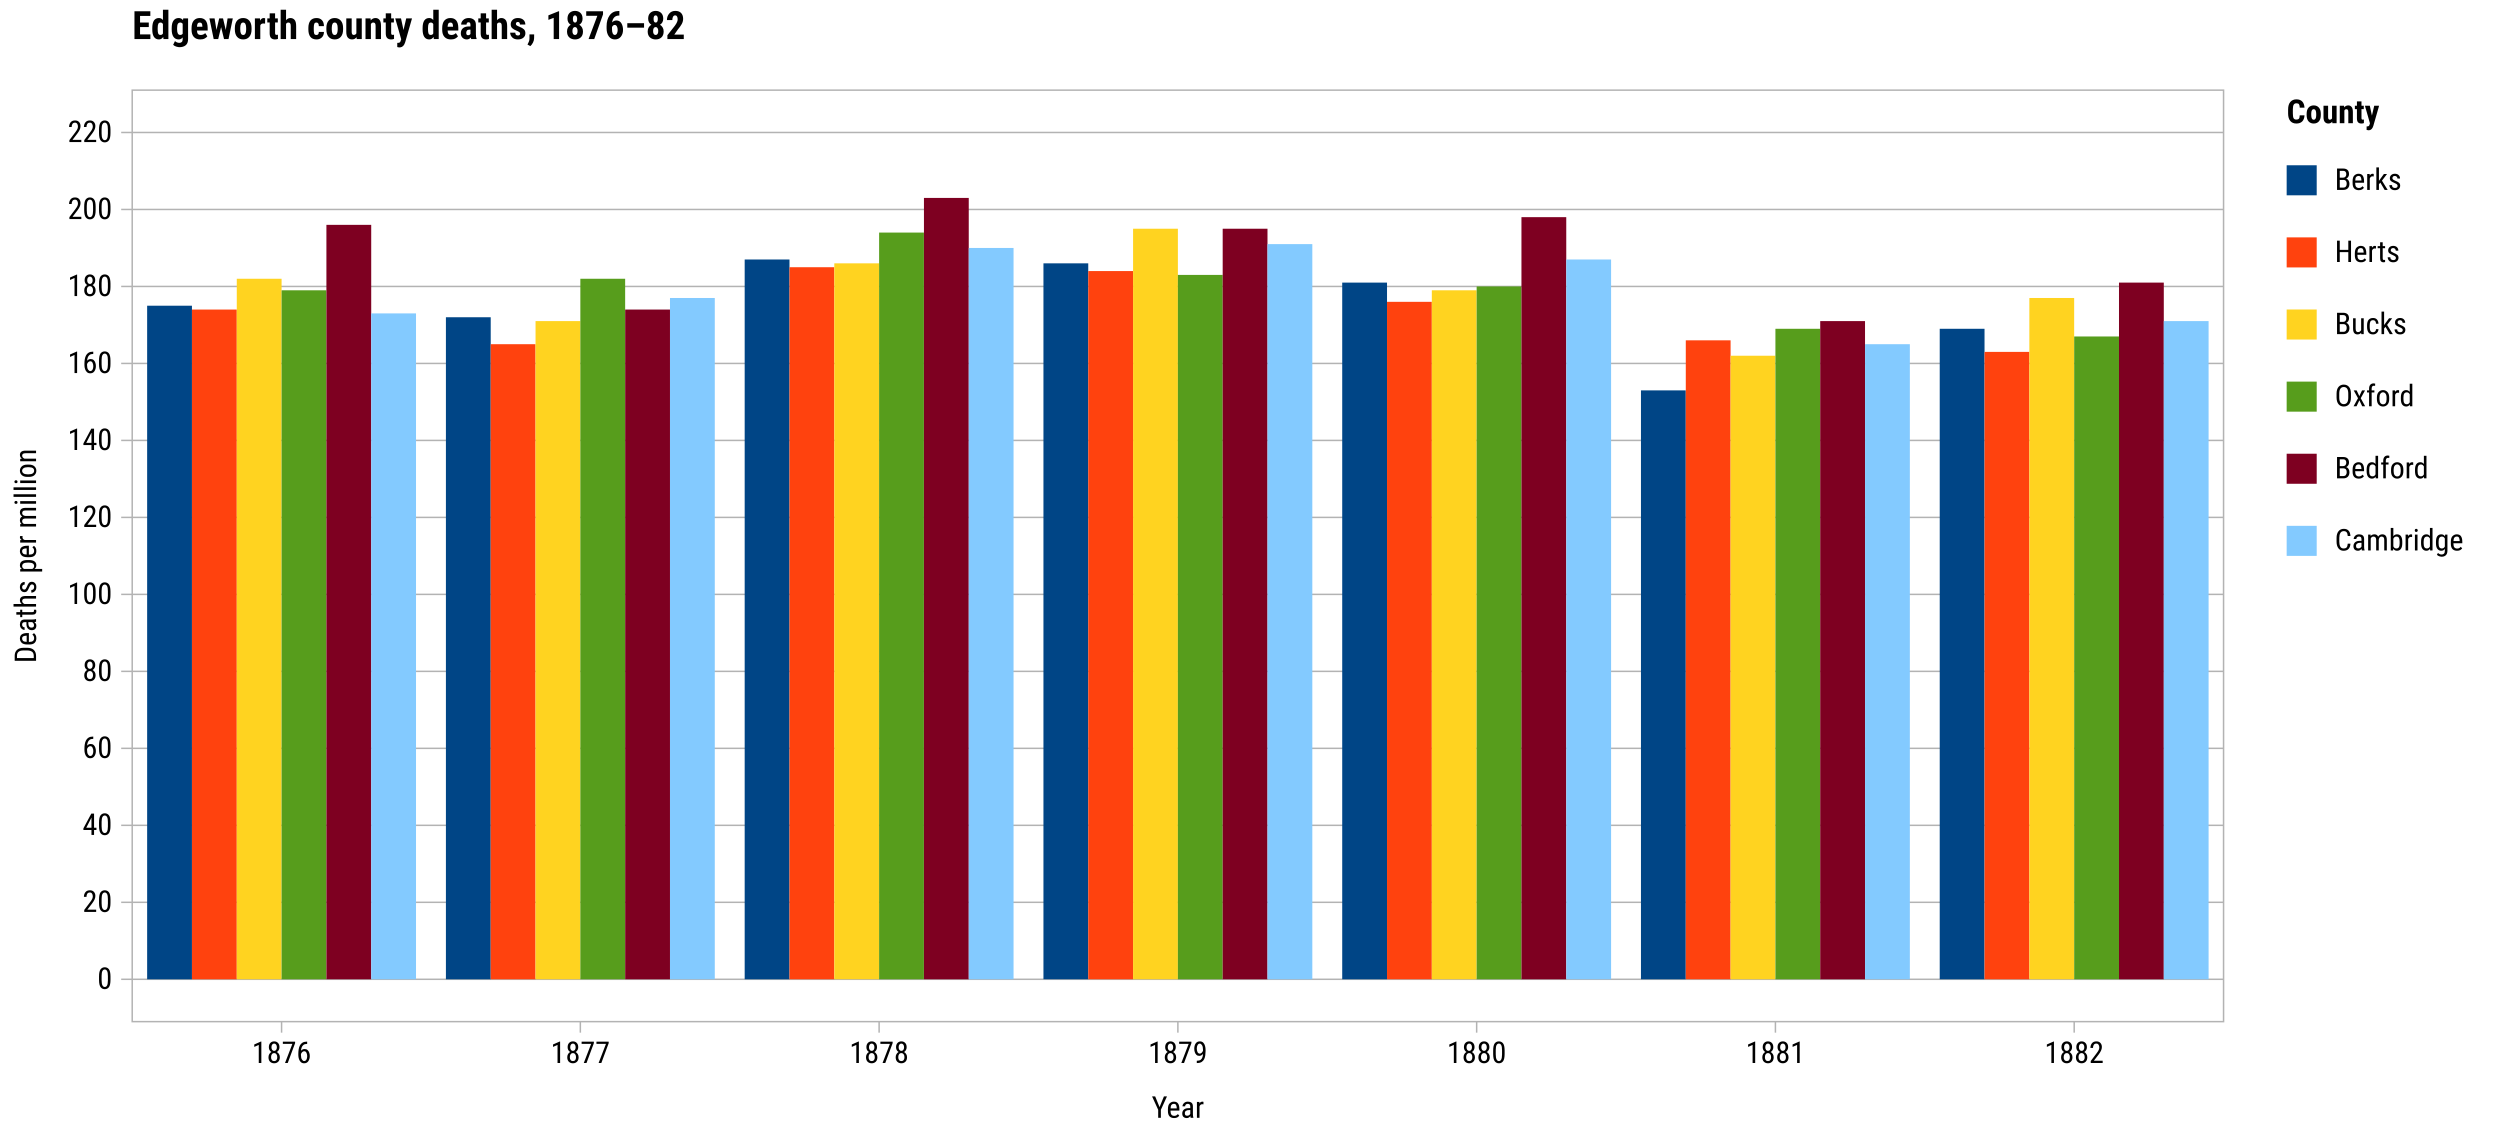
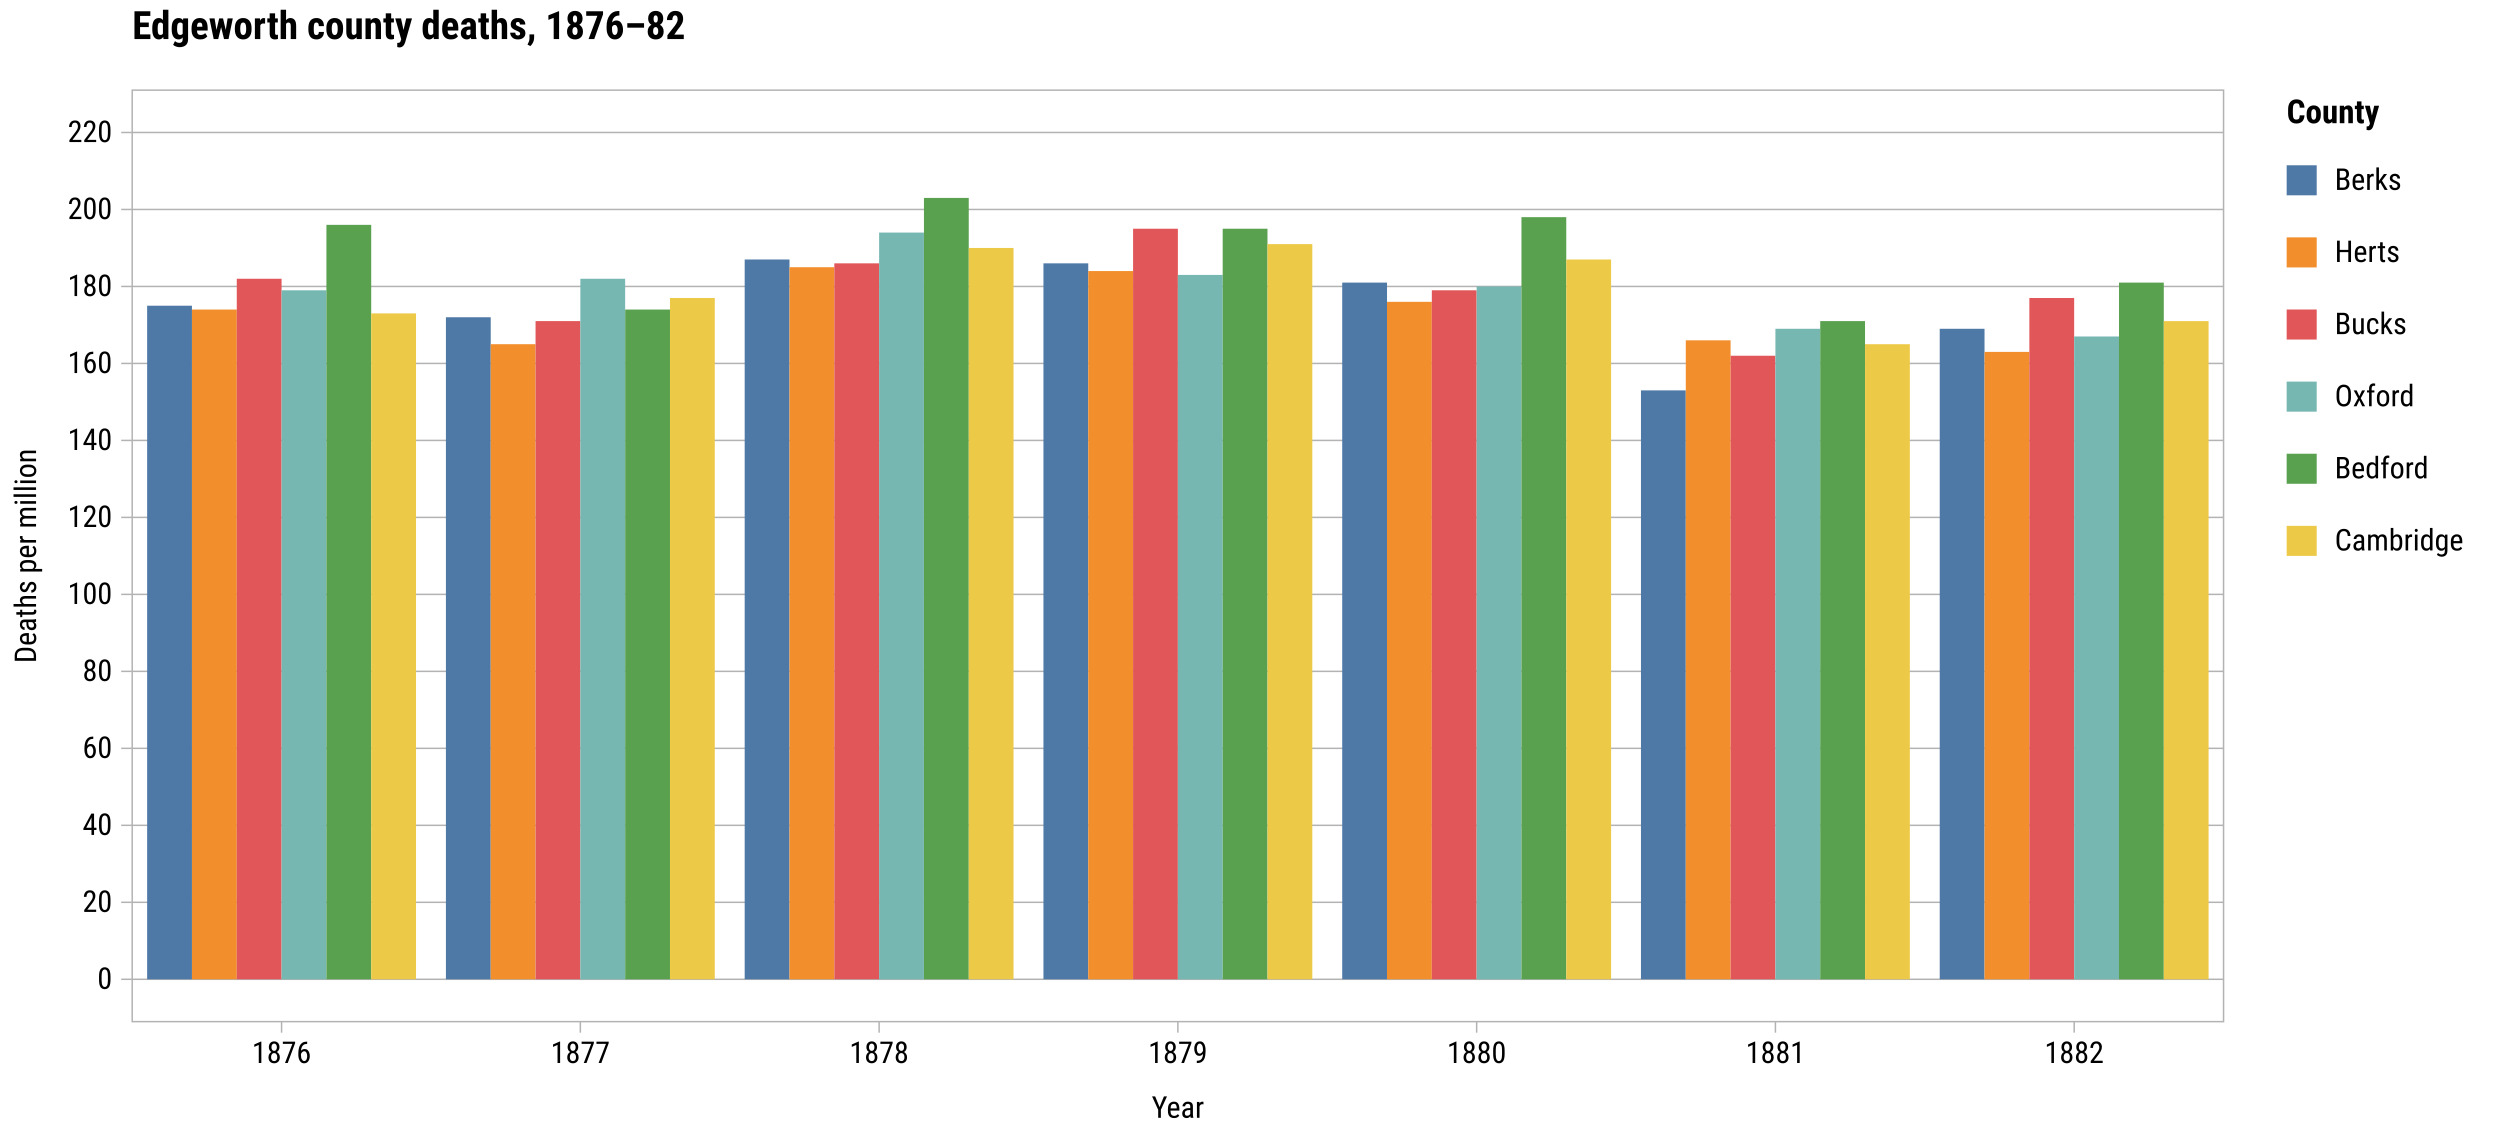
<svg xmlns="http://www.w3.org/2000/svg" width="832" height="380" viewBox="0 0 832 380" role="img" aria-label="Edgeworth county deaths, 1876–82" class="gg-plot" font-family="&quot;Roboto Condensed&quot;, &quot;Arial Narrow&quot;, Arial, sans-serif" font-size="10" font-weight="400" text-rendering="optimizeLegibility" shape-rendering="geometricPrecision">
  <rect class="gg-paper" width="832" height="380" fill="var(--gg-paper, #ffffff)" />
  <text class="gg-title" x="44" y="13" font-size="13" font-weight="700" fill="var(--gg-ink, #000000)">Edgeworth county deaths, 1876–82</text>
  <defs>
-     <clipPath id="scalc_attendees-dodge_calc_832x380-gg-clip-0">
+     <clipPath id="scalc_attendees-dodge_tableau10_832x380-gg-clip-0">
      <rect width="696" height="310" />
    </clipPath>
  </defs>
  <g class="gg-panel" data-panel="0" transform="translate(44,30)">
    <rect class="gg-panel-background" width="696" height="310" fill="var(--gg-panel, #ffffff)" />
    <g class="gg-grid" stroke="var(--gg-grid, #b3b3b3)" stroke-width="0.5" vector-effect="non-scaling-stroke">
      <line x1="0" y1="295.91" x2="696" y2="295.91" />
      <line x1="0" y1="270.29" x2="696" y2="270.29" />
      <line x1="0" y1="244.67" x2="696" y2="244.67" />
      <line x1="0" y1="219.05" x2="696" y2="219.05" />
      <line x1="0" y1="193.43" x2="696" y2="193.43" />
      <line x1="0" y1="167.81" x2="696" y2="167.81" />
      <line x1="0" y1="142.19" x2="696" y2="142.19" />
      <line x1="0" y1="116.57" x2="696" y2="116.57" />
      <line x1="0" y1="90.95" x2="696" y2="90.95" />
      <line x1="0" y1="65.33" x2="696" y2="65.33" />
      <line x1="0" y1="39.71" x2="696" y2="39.71" />
      <line x1="0" y1="14.09" x2="696" y2="14.09" />
    </g>
-     <g class="gg-marks" clip-path="url(#scalc_attendees-dodge_calc_832x380-gg-clip-0)">
+     <g class="gg-marks" clip-path="url(#scalc_attendees-dodge_tableau10_832x380-gg-clip-0)">
      <g class="gg-batch gg-rects" data-layer="0">
-         <rect x="4.97" y="71.74" width="14.91" height="224.17" fill="#004586" />
-         <rect x="19.89" y="73.02" width="14.91" height="222.89" fill="#ff420e" />
-         <rect x="34.8" y="62.77" width="14.91" height="233.14" fill="#ffd320" />
-         <rect x="49.71" y="66.61" width="14.91" height="229.3" fill="#579d1c" />
-         <rect x="64.63" y="44.83" width="14.91" height="251.07" fill="#7e0021" />
-         <rect x="79.54" y="74.3" width="14.91" height="221.61" fill="#83caff" />
-         <rect x="104.4" y="75.58" width="14.91" height="220.33" fill="#004586" />
-         <rect x="119.31" y="84.55" width="14.91" height="211.36" fill="#ff420e" />
-         <rect x="134.23" y="76.86" width="14.91" height="219.05" fill="#ffd320" />
-         <rect x="149.14" y="62.77" width="14.91" height="233.14" fill="#579d1c" />
-         <rect x="164.06" y="73.02" width="14.91" height="222.89" fill="#7e0021" />
-         <rect x="178.97" y="69.17" width="14.91" height="226.74" fill="#83caff" />
-         <rect x="203.83" y="56.36" width="14.91" height="239.55" fill="#004586" />
-         <rect x="218.74" y="58.93" width="14.91" height="236.98" fill="#ff420e" />
-         <rect x="233.66" y="57.64" width="14.91" height="238.26" fill="#ffd320" />
-         <rect x="248.57" y="47.4" width="14.91" height="248.51" fill="#579d1c" />
-         <rect x="263.49" y="35.87" width="14.91" height="260.04" fill="#7e0021" />
-         <rect x="278.4" y="52.52" width="14.91" height="243.39" fill="#83caff" />
-         <rect x="303.26" y="57.64" width="14.91" height="238.26" fill="#004586" />
-         <rect x="318.17" y="60.21" width="14.91" height="235.7" fill="#ff420e" />
-         <rect x="333.09" y="46.12" width="14.91" height="249.79" fill="#ffd320" />
-         <rect x="348" y="61.49" width="14.91" height="234.42" fill="#579d1c" />
-         <rect x="362.91" y="46.12" width="14.91" height="249.79" fill="#7e0021" />
-         <rect x="377.83" y="51.24" width="14.91" height="244.67" fill="#83caff" />
-         <rect x="402.69" y="64.05" width="14.91" height="231.86" fill="#004586" />
-         <rect x="417.6" y="70.45" width="14.91" height="225.45" fill="#ff420e" />
-         <rect x="432.51" y="66.61" width="14.91" height="229.3" fill="#ffd320" />
-         <rect x="447.43" y="65.33" width="14.91" height="230.58" fill="#579d1c" />
-         <rect x="462.34" y="42.27" width="14.91" height="253.64" fill="#7e0021" />
-         <rect x="477.26" y="56.36" width="14.91" height="239.55" fill="#83caff" />
-         <rect x="502.11" y="99.92" width="14.91" height="195.99" fill="#004586" />
-         <rect x="517.03" y="83.26" width="14.91" height="212.64" fill="#ff420e" />
-         <rect x="531.94" y="88.39" width="14.91" height="207.52" fill="#ffd320" />
-         <rect x="546.86" y="79.42" width="14.91" height="216.49" fill="#579d1c" />
-         <rect x="561.77" y="76.86" width="14.91" height="219.05" fill="#7e0021" />
-         <rect x="576.69" y="84.55" width="14.91" height="211.36" fill="#83caff" />
-         <rect x="601.54" y="79.42" width="14.91" height="216.49" fill="#004586" />
-         <rect x="616.46" y="87.11" width="14.91" height="208.8" fill="#ff420e" />
-         <rect x="631.37" y="69.17" width="14.91" height="226.74" fill="#ffd320" />
-         <rect x="646.29" y="81.98" width="14.91" height="213.93" fill="#579d1c" />
-         <rect x="661.2" y="64.05" width="14.91" height="231.86" fill="#7e0021" />
-         <rect x="676.11" y="76.86" width="14.91" height="219.05" fill="#83caff" />
+         <rect x="4.97" y="71.74" width="14.91" height="224.17" fill="#4E79A7" />
+         <rect x="19.89" y="73.02" width="14.91" height="222.89" fill="#F28E2B" />
+         <rect x="34.8" y="62.77" width="14.91" height="233.14" fill="#E15759" />
+         <rect x="49.71" y="66.61" width="14.91" height="229.3" fill="#76B7B2" />
+         <rect x="64.63" y="44.83" width="14.91" height="251.07" fill="#59A14F" />
+         <rect x="79.54" y="74.3" width="14.91" height="221.61" fill="#EDC948" />
+         <rect x="104.4" y="75.58" width="14.91" height="220.33" fill="#4E79A7" />
+         <rect x="119.31" y="84.55" width="14.91" height="211.36" fill="#F28E2B" />
+         <rect x="134.23" y="76.86" width="14.91" height="219.05" fill="#E15759" />
+         <rect x="149.14" y="62.77" width="14.91" height="233.14" fill="#76B7B2" />
+         <rect x="164.06" y="73.02" width="14.91" height="222.89" fill="#59A14F" />
+         <rect x="178.97" y="69.17" width="14.91" height="226.74" fill="#EDC948" />
+         <rect x="203.83" y="56.36" width="14.91" height="239.55" fill="#4E79A7" />
+         <rect x="218.74" y="58.93" width="14.91" height="236.98" fill="#F28E2B" />
+         <rect x="233.66" y="57.64" width="14.91" height="238.26" fill="#E15759" />
+         <rect x="248.57" y="47.4" width="14.91" height="248.51" fill="#76B7B2" />
+         <rect x="263.49" y="35.87" width="14.91" height="260.04" fill="#59A14F" />
+         <rect x="278.4" y="52.52" width="14.91" height="243.39" fill="#EDC948" />
+         <rect x="303.26" y="57.64" width="14.91" height="238.26" fill="#4E79A7" />
+         <rect x="318.17" y="60.21" width="14.91" height="235.7" fill="#F28E2B" />
+         <rect x="333.09" y="46.12" width="14.91" height="249.79" fill="#E15759" />
+         <rect x="348" y="61.49" width="14.91" height="234.42" fill="#76B7B2" />
+         <rect x="362.91" y="46.12" width="14.91" height="249.79" fill="#59A14F" />
+         <rect x="377.83" y="51.24" width="14.91" height="244.67" fill="#EDC948" />
+         <rect x="402.69" y="64.05" width="14.91" height="231.86" fill="#4E79A7" />
+         <rect x="417.6" y="70.45" width="14.91" height="225.45" fill="#F28E2B" />
+         <rect x="432.51" y="66.61" width="14.91" height="229.3" fill="#E15759" />
+         <rect x="447.43" y="65.33" width="14.91" height="230.58" fill="#76B7B2" />
+         <rect x="462.34" y="42.27" width="14.91" height="253.64" fill="#59A14F" />
+         <rect x="477.26" y="56.36" width="14.91" height="239.55" fill="#EDC948" />
+         <rect x="502.11" y="99.92" width="14.91" height="195.99" fill="#4E79A7" />
+         <rect x="517.03" y="83.26" width="14.91" height="212.64" fill="#F28E2B" />
+         <rect x="531.94" y="88.39" width="14.91" height="207.52" fill="#E15759" />
+         <rect x="546.86" y="79.42" width="14.91" height="216.49" fill="#76B7B2" />
+         <rect x="561.77" y="76.86" width="14.91" height="219.05" fill="#59A14F" />
+         <rect x="576.69" y="84.55" width="14.91" height="211.36" fill="#EDC948" />
+         <rect x="601.54" y="79.42" width="14.91" height="216.49" fill="#4E79A7" />
+         <rect x="616.46" y="87.11" width="14.91" height="208.8" fill="#F28E2B" />
+         <rect x="631.37" y="69.17" width="14.91" height="226.74" fill="#E15759" />
+         <rect x="646.29" y="81.98" width="14.91" height="213.93" fill="#76B7B2" />
+         <rect x="661.2" y="64.05" width="14.91" height="231.86" fill="#59A14F" />
+         <rect x="676.11" y="76.86" width="14.91" height="219.05" fill="#EDC948" />
      </g>
    </g>
    <rect class="gg-panel-border" width="696" height="310" fill="none" stroke="var(--gg-panelBorder, #b3b3b3)" stroke-width="0.5" vector-effect="non-scaling-stroke" />
  </g>
  <g class="gg-axis gg-axis-x" transform="translate(44,340)">
    <g class="gg-tick" transform="translate(49.71,0)">
      <line y2="3.67" stroke="var(--gg-tickColor, #b3b3b3)" stroke-width="0.5" vector-effect="non-scaling-stroke" />
      <text y="6.67" dy="0.71em" text-anchor="middle" fill="var(--gg-axisText, #000000)" font-size="10" font-weight="400">1876</text>
    </g>
    <g class="gg-tick" transform="translate(149.14,0)">
      <line y2="3.67" stroke="var(--gg-tickColor, #b3b3b3)" stroke-width="0.5" vector-effect="non-scaling-stroke" />
      <text y="6.67" dy="0.71em" text-anchor="middle" fill="var(--gg-axisText, #000000)" font-size="10" font-weight="400">1877</text>
    </g>
    <g class="gg-tick" transform="translate(248.57,0)">
      <line y2="3.67" stroke="var(--gg-tickColor, #b3b3b3)" stroke-width="0.5" vector-effect="non-scaling-stroke" />
      <text y="6.67" dy="0.71em" text-anchor="middle" fill="var(--gg-axisText, #000000)" font-size="10" font-weight="400">1878</text>
    </g>
    <g class="gg-tick" transform="translate(348,0)">
      <line y2="3.67" stroke="var(--gg-tickColor, #b3b3b3)" stroke-width="0.5" vector-effect="non-scaling-stroke" />
      <text y="6.67" dy="0.71em" text-anchor="middle" fill="var(--gg-axisText, #000000)" font-size="10" font-weight="400">1879</text>
    </g>
    <g class="gg-tick" transform="translate(447.43,0)">
      <line y2="3.67" stroke="var(--gg-tickColor, #b3b3b3)" stroke-width="0.5" vector-effect="non-scaling-stroke" />
      <text y="6.67" dy="0.71em" text-anchor="middle" fill="var(--gg-axisText, #000000)" font-size="10" font-weight="400">1880</text>
    </g>
    <g class="gg-tick" transform="translate(546.86,0)">
      <line y2="3.67" stroke="var(--gg-tickColor, #b3b3b3)" stroke-width="0.5" vector-effect="non-scaling-stroke" />
      <text y="6.67" dy="0.71em" text-anchor="middle" fill="var(--gg-axisText, #000000)" font-size="10" font-weight="400">1881</text>
    </g>
    <g class="gg-tick" transform="translate(646.29,0)">
      <line y2="3.67" stroke="var(--gg-tickColor, #b3b3b3)" stroke-width="0.5" vector-effect="non-scaling-stroke" />
      <text y="6.67" dy="0.71em" text-anchor="middle" fill="var(--gg-axisText, #000000)" font-size="10" font-weight="400">1882</text>
    </g>
  </g>
  <g class="gg-axis gg-axis-y" transform="translate(44,30)">
    <g class="gg-tick" transform="translate(0,295.91)">
      <line x2="-3.67" stroke="var(--gg-tickColor, #b3b3b3)" stroke-width="0.5" vector-effect="non-scaling-stroke" />
      <text x="-6.67" dy="0.32em" text-anchor="end" fill="var(--gg-axisText, #000000)" font-size="10" font-weight="400">0</text>
    </g>
    <g class="gg-tick" transform="translate(0,270.29)">
      <line x2="-3.67" stroke="var(--gg-tickColor, #b3b3b3)" stroke-width="0.5" vector-effect="non-scaling-stroke" />
      <text x="-6.67" dy="0.32em" text-anchor="end" fill="var(--gg-axisText, #000000)" font-size="10" font-weight="400">20</text>
    </g>
    <g class="gg-tick" transform="translate(0,244.67)">
      <line x2="-3.67" stroke="var(--gg-tickColor, #b3b3b3)" stroke-width="0.5" vector-effect="non-scaling-stroke" />
      <text x="-6.67" dy="0.32em" text-anchor="end" fill="var(--gg-axisText, #000000)" font-size="10" font-weight="400">40</text>
    </g>
    <g class="gg-tick" transform="translate(0,219.05)">
      <line x2="-3.67" stroke="var(--gg-tickColor, #b3b3b3)" stroke-width="0.5" vector-effect="non-scaling-stroke" />
      <text x="-6.67" dy="0.32em" text-anchor="end" fill="var(--gg-axisText, #000000)" font-size="10" font-weight="400">60</text>
    </g>
    <g class="gg-tick" transform="translate(0,193.43)">
      <line x2="-3.67" stroke="var(--gg-tickColor, #b3b3b3)" stroke-width="0.5" vector-effect="non-scaling-stroke" />
      <text x="-6.67" dy="0.32em" text-anchor="end" fill="var(--gg-axisText, #000000)" font-size="10" font-weight="400">80</text>
    </g>
    <g class="gg-tick" transform="translate(0,167.81)">
      <line x2="-3.67" stroke="var(--gg-tickColor, #b3b3b3)" stroke-width="0.5" vector-effect="non-scaling-stroke" />
      <text x="-6.67" dy="0.32em" text-anchor="end" fill="var(--gg-axisText, #000000)" font-size="10" font-weight="400">100</text>
    </g>
    <g class="gg-tick" transform="translate(0,142.19)">
      <line x2="-3.67" stroke="var(--gg-tickColor, #b3b3b3)" stroke-width="0.5" vector-effect="non-scaling-stroke" />
      <text x="-6.67" dy="0.32em" text-anchor="end" fill="var(--gg-axisText, #000000)" font-size="10" font-weight="400">120</text>
    </g>
    <g class="gg-tick" transform="translate(0,116.57)">
      <line x2="-3.67" stroke="var(--gg-tickColor, #b3b3b3)" stroke-width="0.5" vector-effect="non-scaling-stroke" />
      <text x="-6.67" dy="0.32em" text-anchor="end" fill="var(--gg-axisText, #000000)" font-size="10" font-weight="400">140</text>
    </g>
    <g class="gg-tick" transform="translate(0,90.95)">
      <line x2="-3.67" stroke="var(--gg-tickColor, #b3b3b3)" stroke-width="0.5" vector-effect="non-scaling-stroke" />
      <text x="-6.67" dy="0.32em" text-anchor="end" fill="var(--gg-axisText, #000000)" font-size="10" font-weight="400">160</text>
    </g>
    <g class="gg-tick" transform="translate(0,65.33)">
      <line x2="-3.67" stroke="var(--gg-tickColor, #b3b3b3)" stroke-width="0.5" vector-effect="non-scaling-stroke" />
      <text x="-6.67" dy="0.32em" text-anchor="end" fill="var(--gg-axisText, #000000)" font-size="10" font-weight="400">180</text>
    </g>
    <g class="gg-tick" transform="translate(0,39.71)">
      <line x2="-3.67" stroke="var(--gg-tickColor, #b3b3b3)" stroke-width="0.5" vector-effect="non-scaling-stroke" />
      <text x="-6.67" dy="0.32em" text-anchor="end" fill="var(--gg-axisText, #000000)" font-size="10" font-weight="400">200</text>
    </g>
    <g class="gg-tick" transform="translate(0,14.09)">
      <line x2="-3.67" stroke="var(--gg-tickColor, #b3b3b3)" stroke-width="0.5" vector-effect="non-scaling-stroke" />
      <text x="-6.67" dy="0.32em" text-anchor="end" fill="var(--gg-axisText, #000000)" font-size="10" font-weight="400">220</text>
    </g>
  </g>
  <text class="gg-axis-title" x="392" y="372" text-anchor="middle" fill="var(--gg-ink, #000000)" font-size="10" font-weight="400">Year</text>
  <text class="gg-axis-title" transform="translate(12,185) rotate(-90)" text-anchor="middle" fill="var(--gg-ink, #000000)" font-size="10" font-weight="400">Deaths per million</text>
  <g class="gg-legend gg-legend-fill gg-legend-right gg-legend-vertical" transform="translate(757,30)">
    <text class="gg-legend-title" x="4" y="11" font-size="11" font-weight="bold" fill="var(--gg-ink, #000000)">County</text>
-     <rect class="gg-legend-swatch" x="4" y="25" width="10" height="10" fill="#004586" />
+     <rect class="gg-legend-swatch" x="4" y="25" width="10" height="10" fill="#4E79A7" />
    <text class="gg-legend-label" x="20" y="30" dy="0.32em" font-size="10" fill="var(--gg-ink, #000000)">Berks</text>
-     <rect class="gg-legend-swatch" x="4" y="49" width="10" height="10" fill="#ff420e" />
+     <rect class="gg-legend-swatch" x="4" y="49" width="10" height="10" fill="#F28E2B" />
    <text class="gg-legend-label" x="20" y="54" dy="0.32em" font-size="10" fill="var(--gg-ink, #000000)">Herts</text>
-     <rect class="gg-legend-swatch" x="4" y="73" width="10" height="10" fill="#ffd320" />
+     <rect class="gg-legend-swatch" x="4" y="73" width="10" height="10" fill="#E15759" />
    <text class="gg-legend-label" x="20" y="78" dy="0.32em" font-size="10" fill="var(--gg-ink, #000000)">Bucks</text>
-     <rect class="gg-legend-swatch" x="4" y="97" width="10" height="10" fill="#579d1c" />
+     <rect class="gg-legend-swatch" x="4" y="97" width="10" height="10" fill="#76B7B2" />
    <text class="gg-legend-label" x="20" y="102" dy="0.32em" font-size="10" fill="var(--gg-ink, #000000)">Oxford</text>
-     <rect class="gg-legend-swatch" x="4" y="121" width="10" height="10" fill="#7e0021" />
+     <rect class="gg-legend-swatch" x="4" y="121" width="10" height="10" fill="#59A14F" />
    <text class="gg-legend-label" x="20" y="126" dy="0.32em" font-size="10" fill="var(--gg-ink, #000000)">Bedford</text>
-     <rect class="gg-legend-swatch" x="4" y="145" width="10" height="10" fill="#83caff" />
+     <rect class="gg-legend-swatch" x="4" y="145" width="10" height="10" fill="#EDC948" />
    <text class="gg-legend-label" x="20" y="150" dy="0.32em" font-size="10" fill="var(--gg-ink, #000000)">Cambridge</text>
  </g>
</svg>
